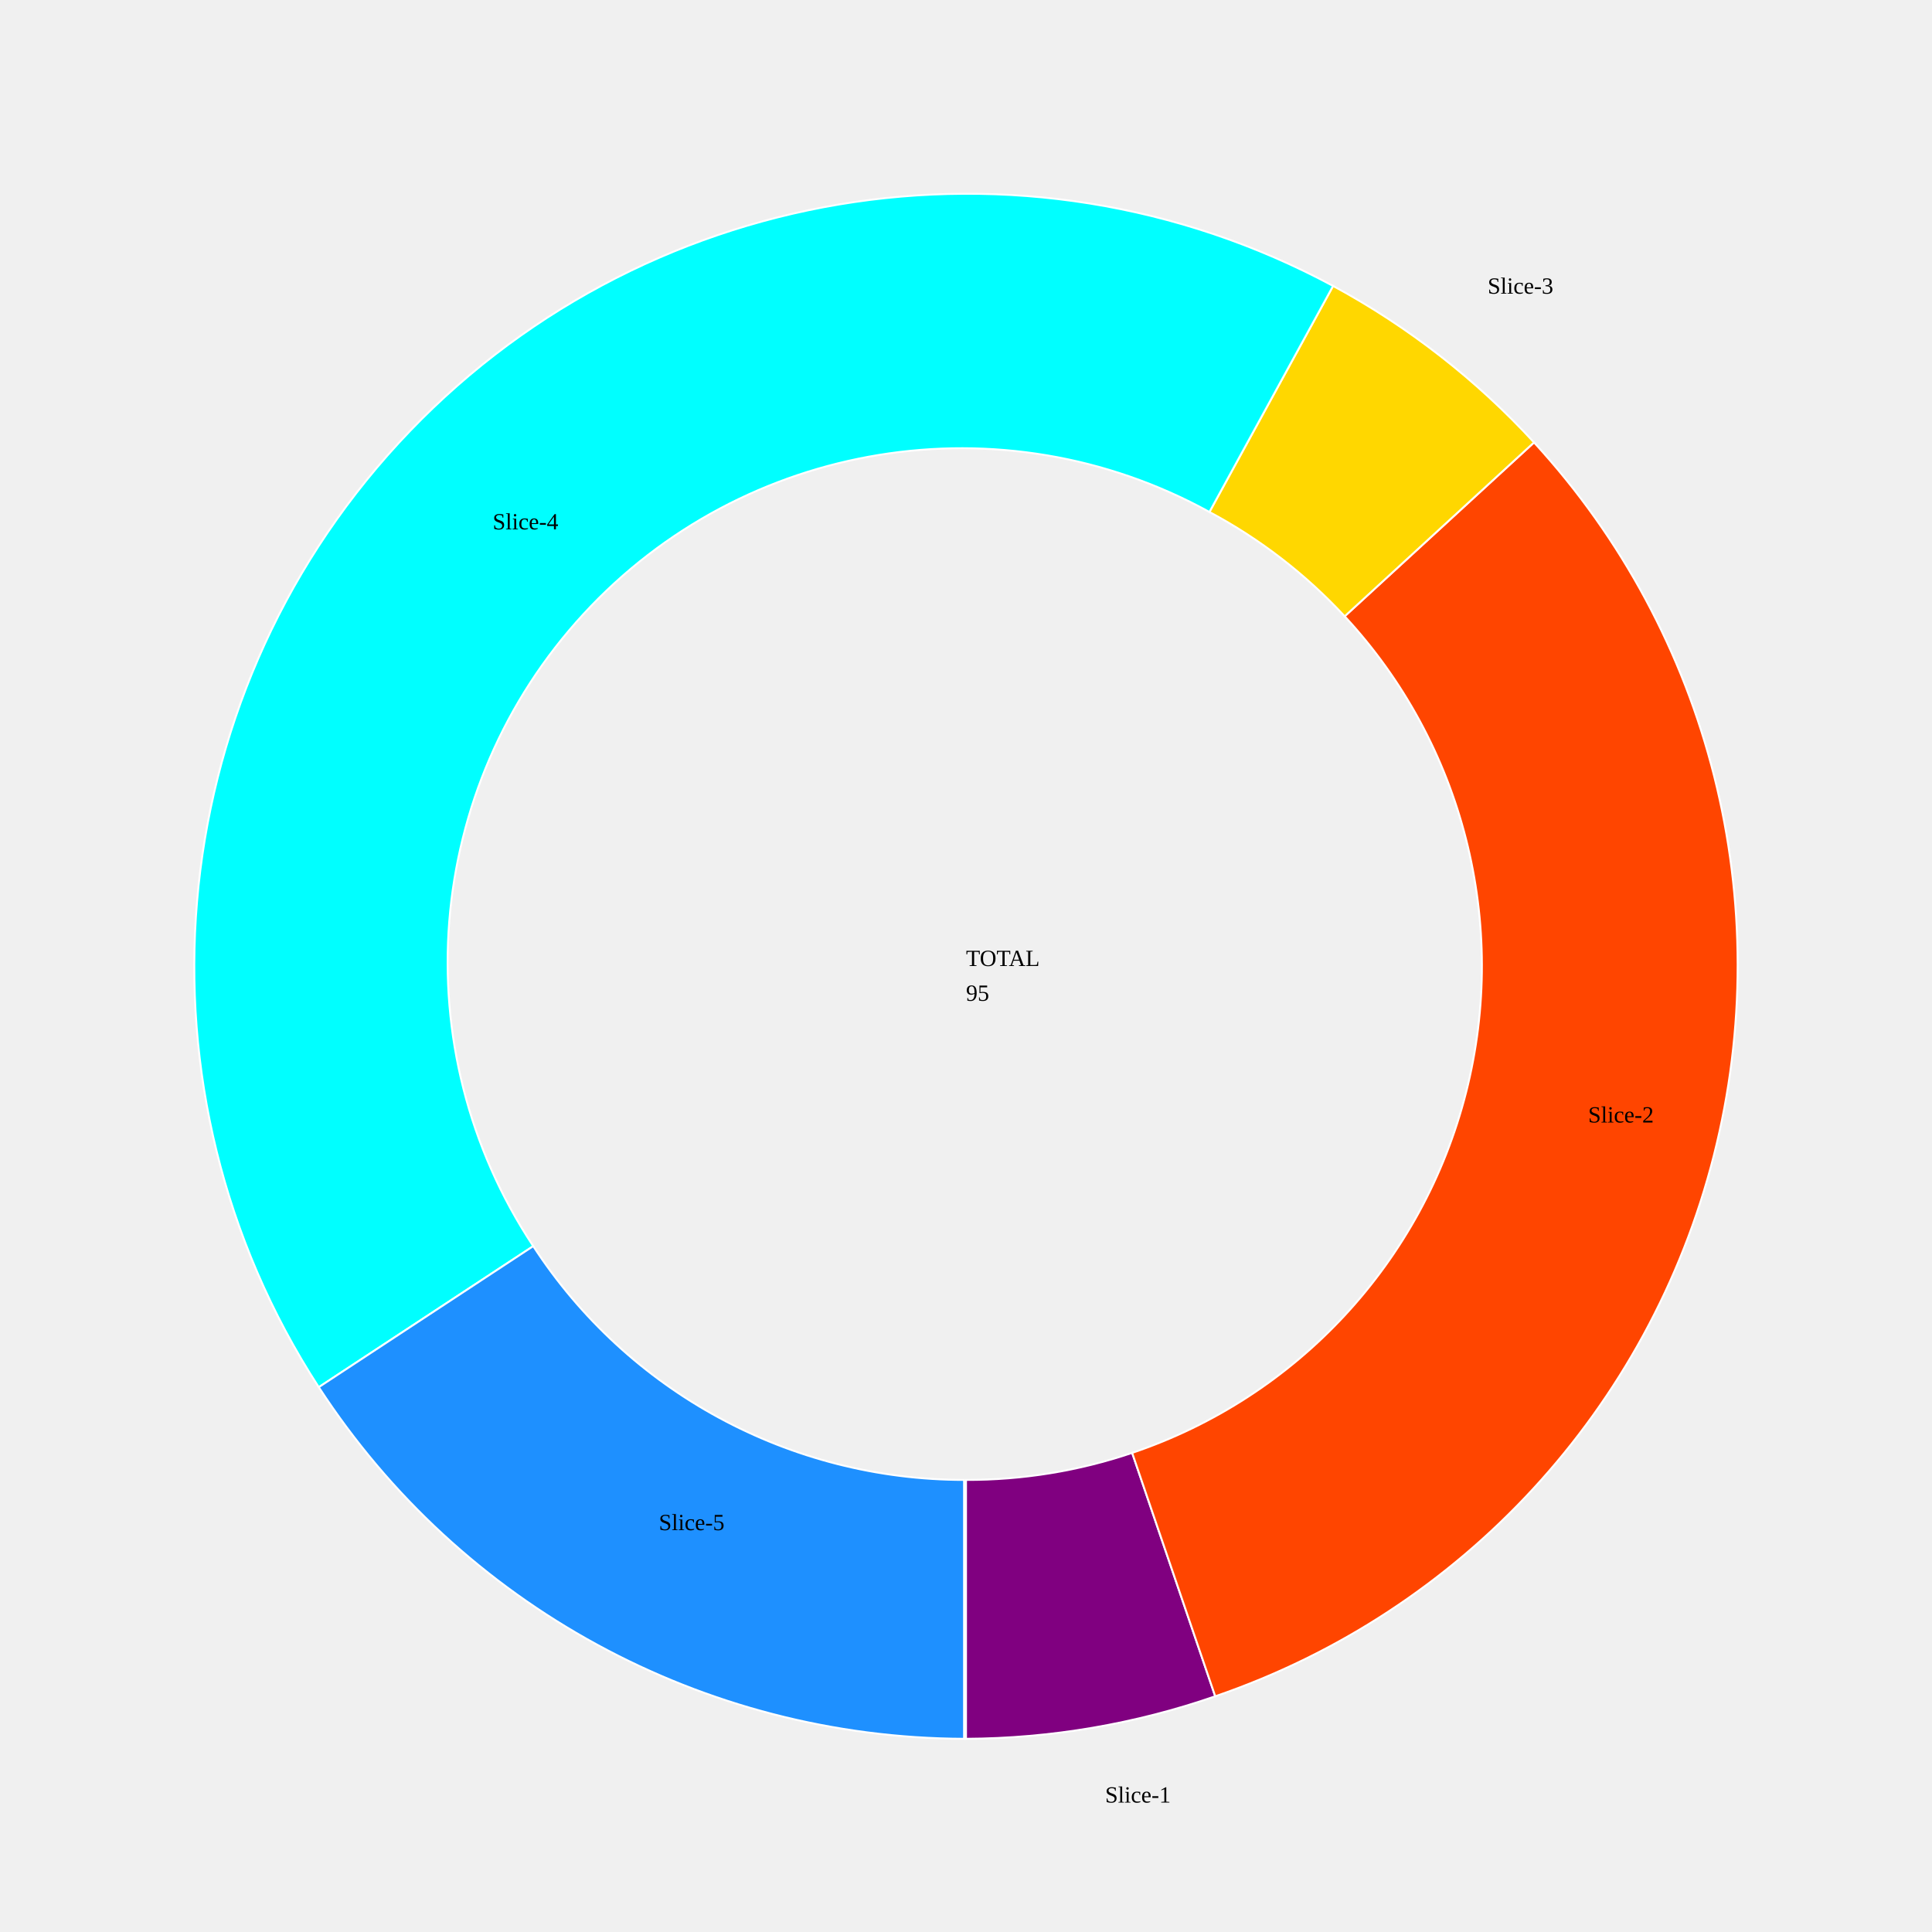
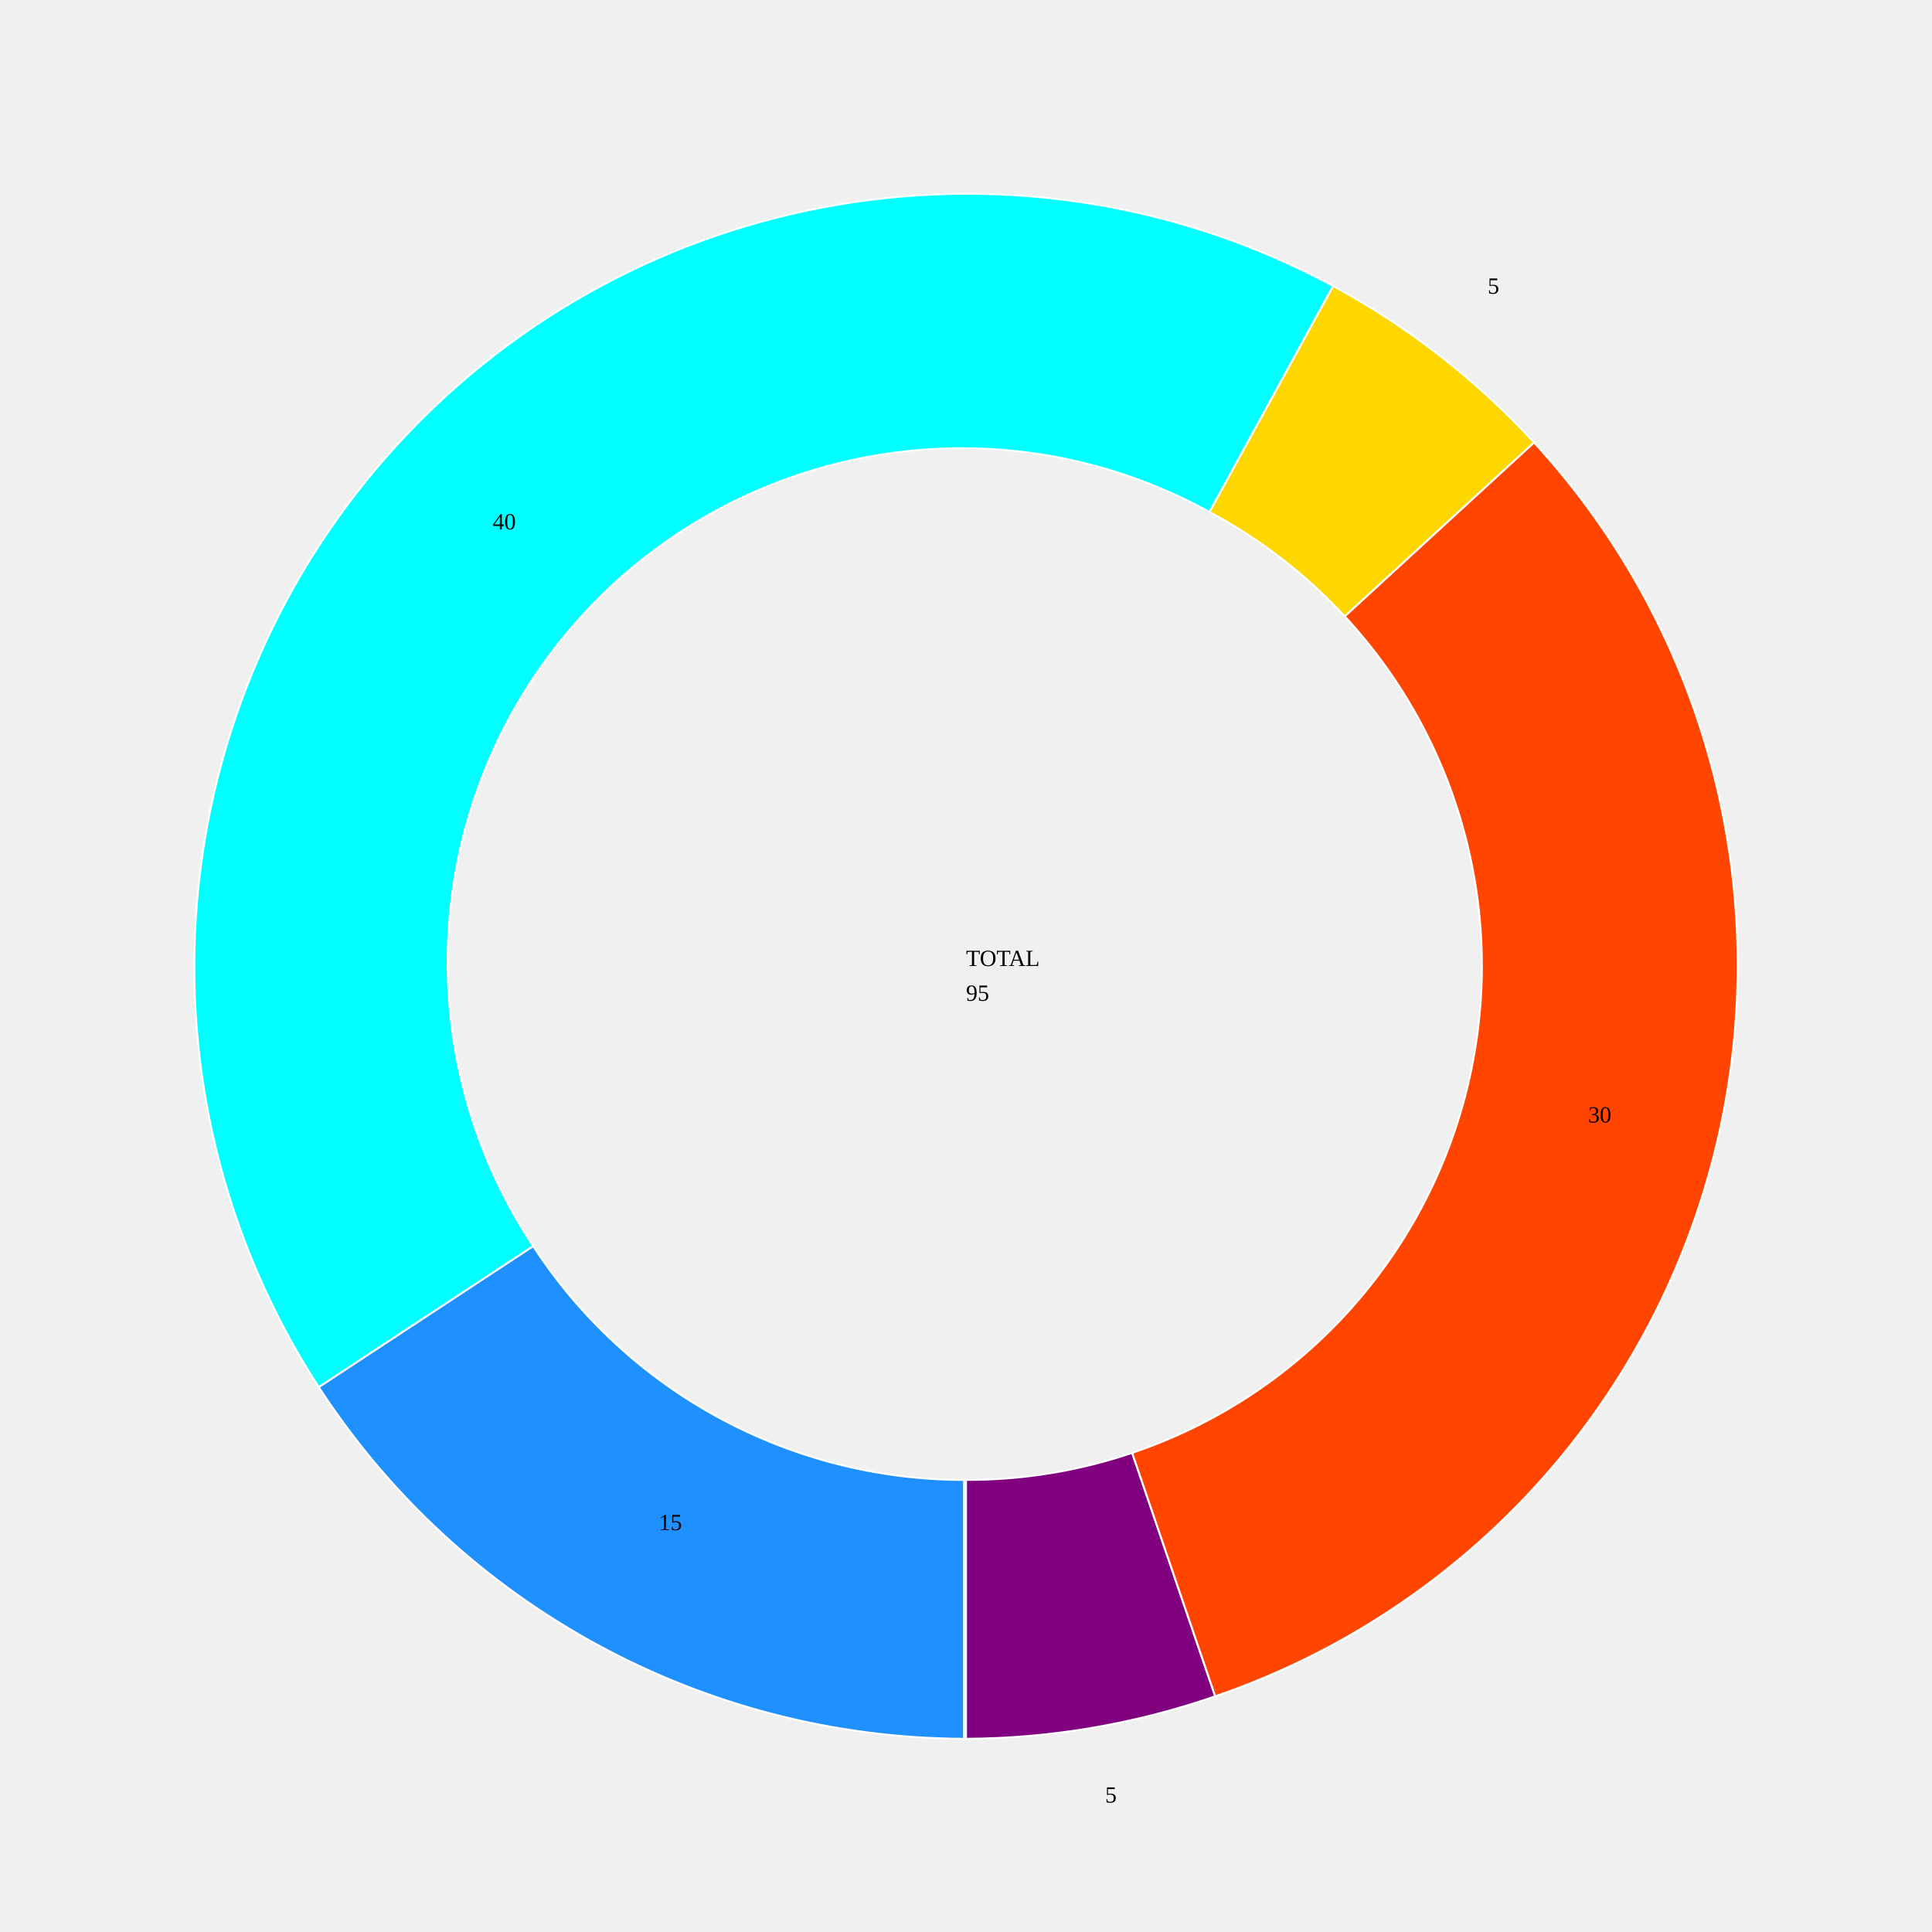
<svg xmlns="http://www.w3.org/2000/svg" viewBox="0 0 1000 1000">
  <text>
    <tspan x="500" y="500">TOTAL</tspan>
    <tspan x="500" y="500" dy="1.5em">95</tspan>
  </text>
  <path fill="Purple" stroke="White" d="M 500 766  L 500 900 A 400 400 0 0 0 629 878 L 586 752 A 266 266 0 0 1 500 766 Z">
		</path>
-   <text x="572" y="933">Slice-1</text>
+   <text x="572" y="933">5</text>
  <path fill="OrangeRed" stroke="White" d="M 586 752  L 629 878 A 400 400 0 0 0 794 229 L 696 319 A 266 266 0 0 1 586 752 Z">
		</path>
-   <text x="822" y="581">Slice-2</text>
+   <text x="822" y="581">30</text>
  <path fill="Gold" stroke="White" d="M 696 319  L 794 229 A 400 400 0 0 0 690 148 L 626 265 A 266 266 0 0 1 696 319 Z">
		</path>
-   <text x="770" y="152">Slice-3</text>
+   <text x="770" y="152">5</text>
  <path fill="Aqua" stroke="White" d="M 626 265  L 690 148 A 400 400 0 0 0 165 718 L 276 645 A 266 266 0 0 1 626 265 Z">
		</path>
-   <text x="255" y="274">Slice-4</text>
+   <text x="255" y="274">40</text>
  <path fill="DodgerBlue" stroke="White" d="M 276 645  L 165 718 A 400 400 0 0 0 499 900 L 499 766 A 266 266 0 0 1 276 645 Z">
		</path>
-   <text x="341" y="792">Slice-5</text>
+   <text x="341" y="792">15</text>
</svg>
